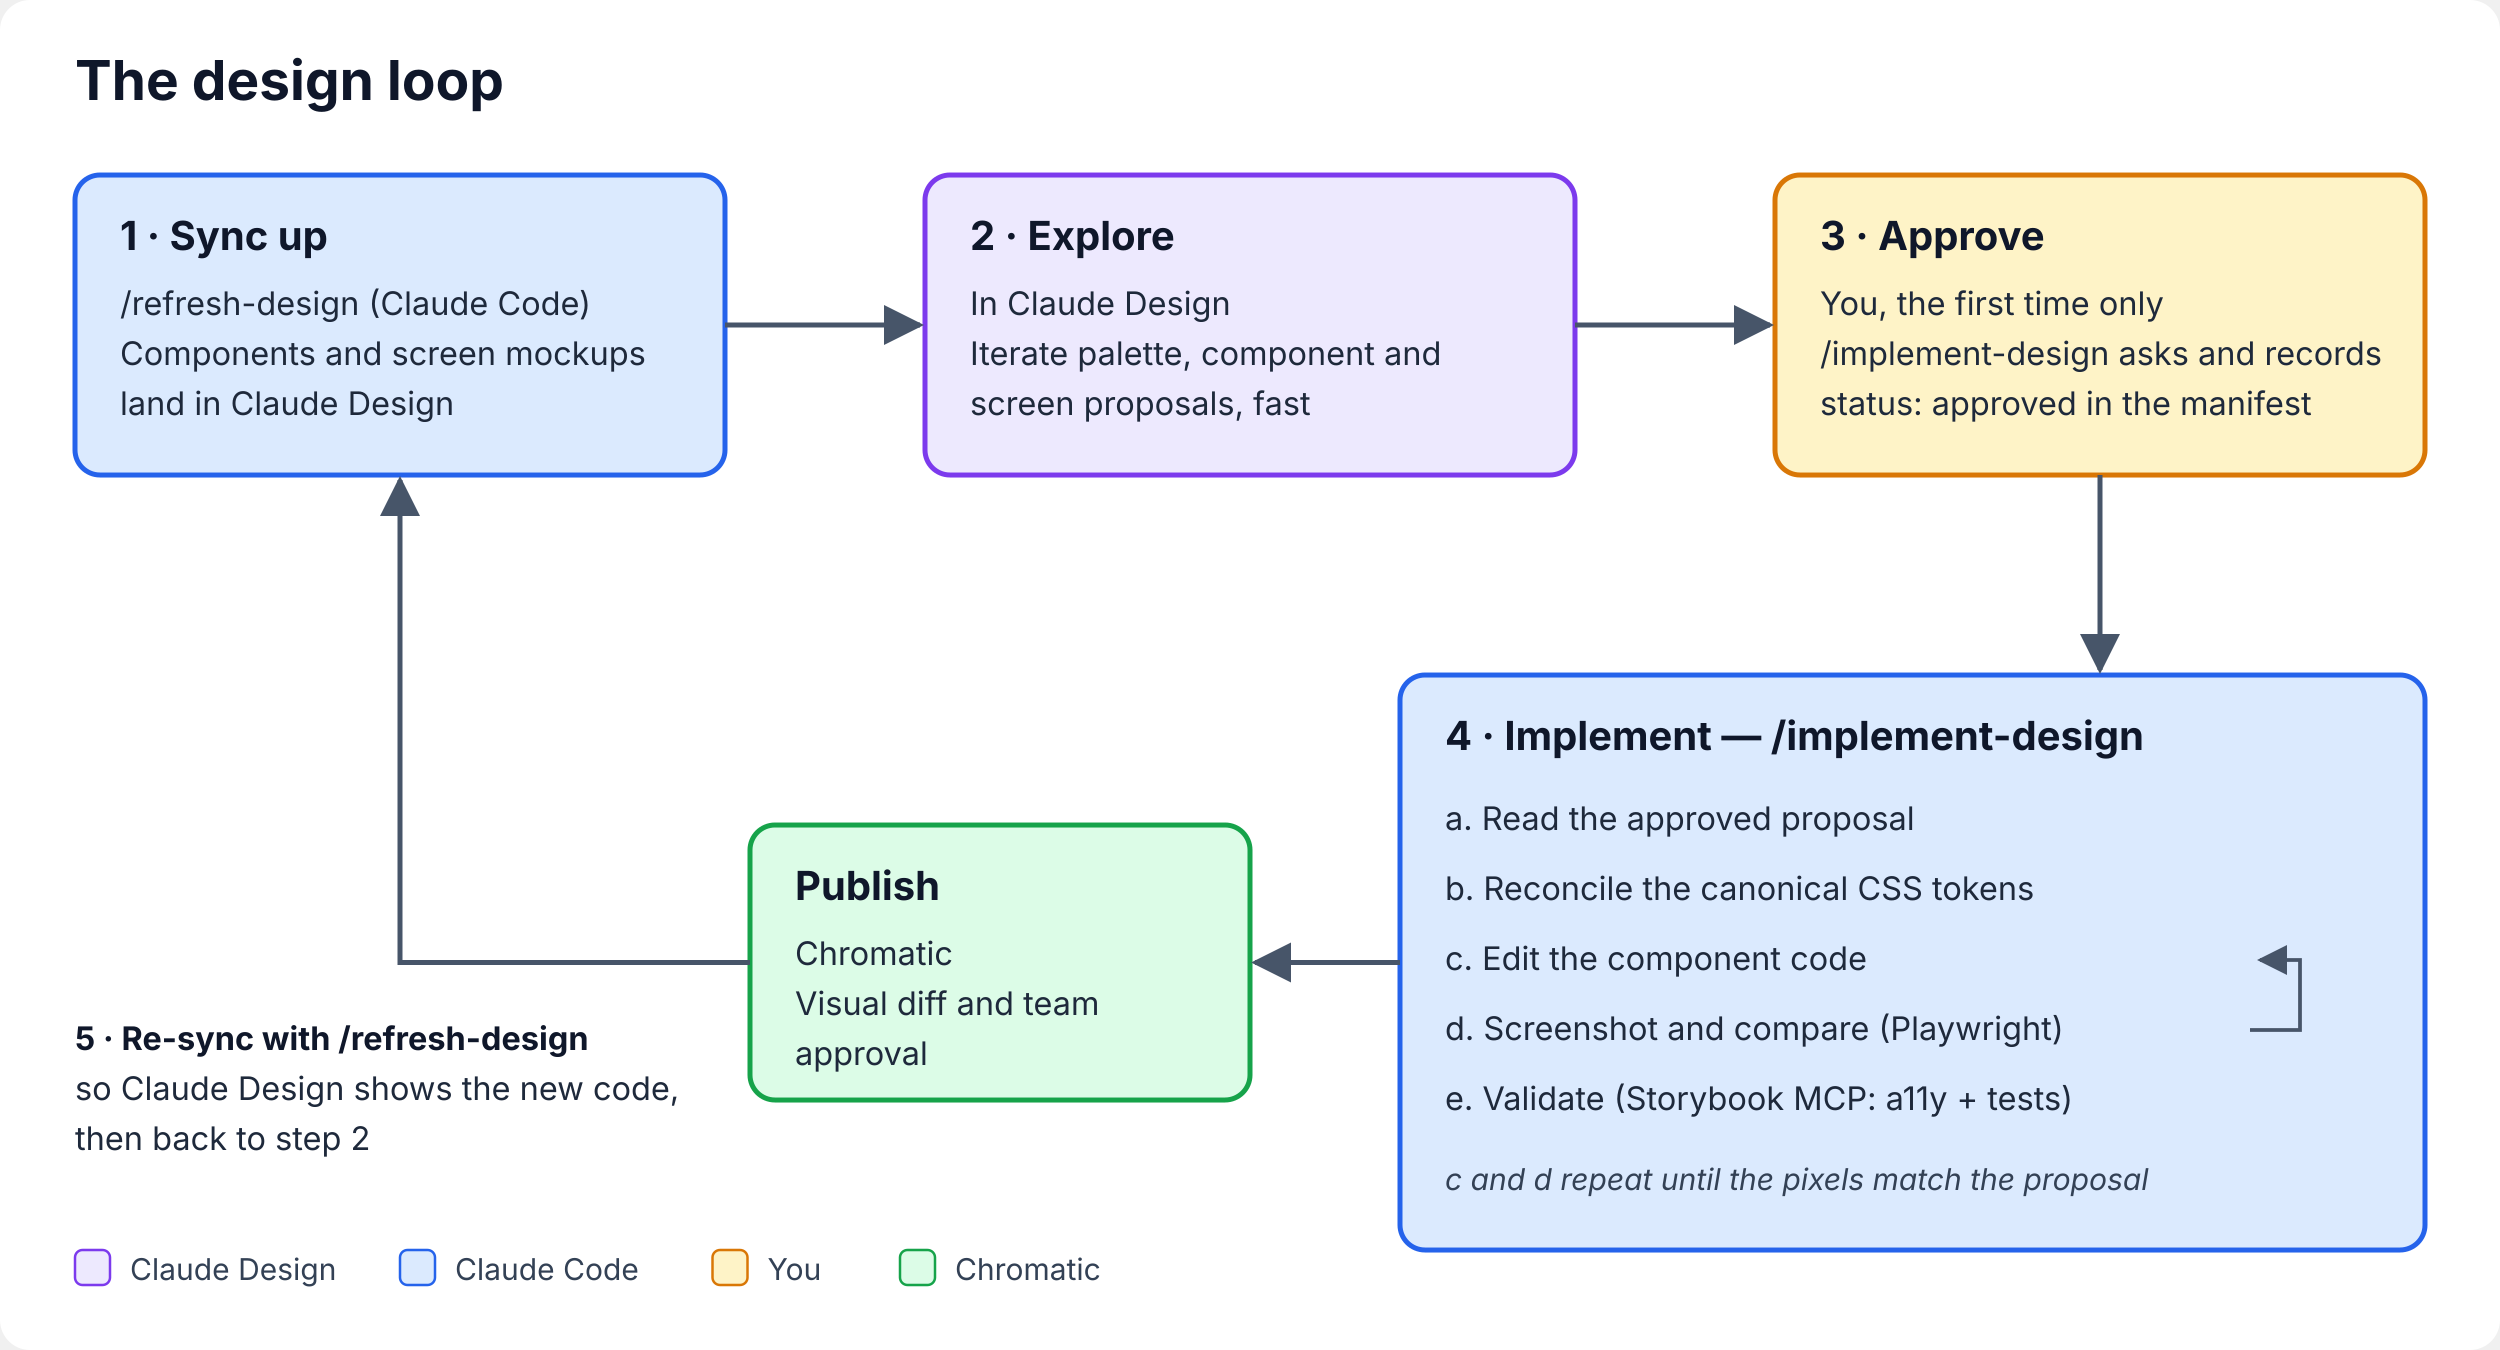
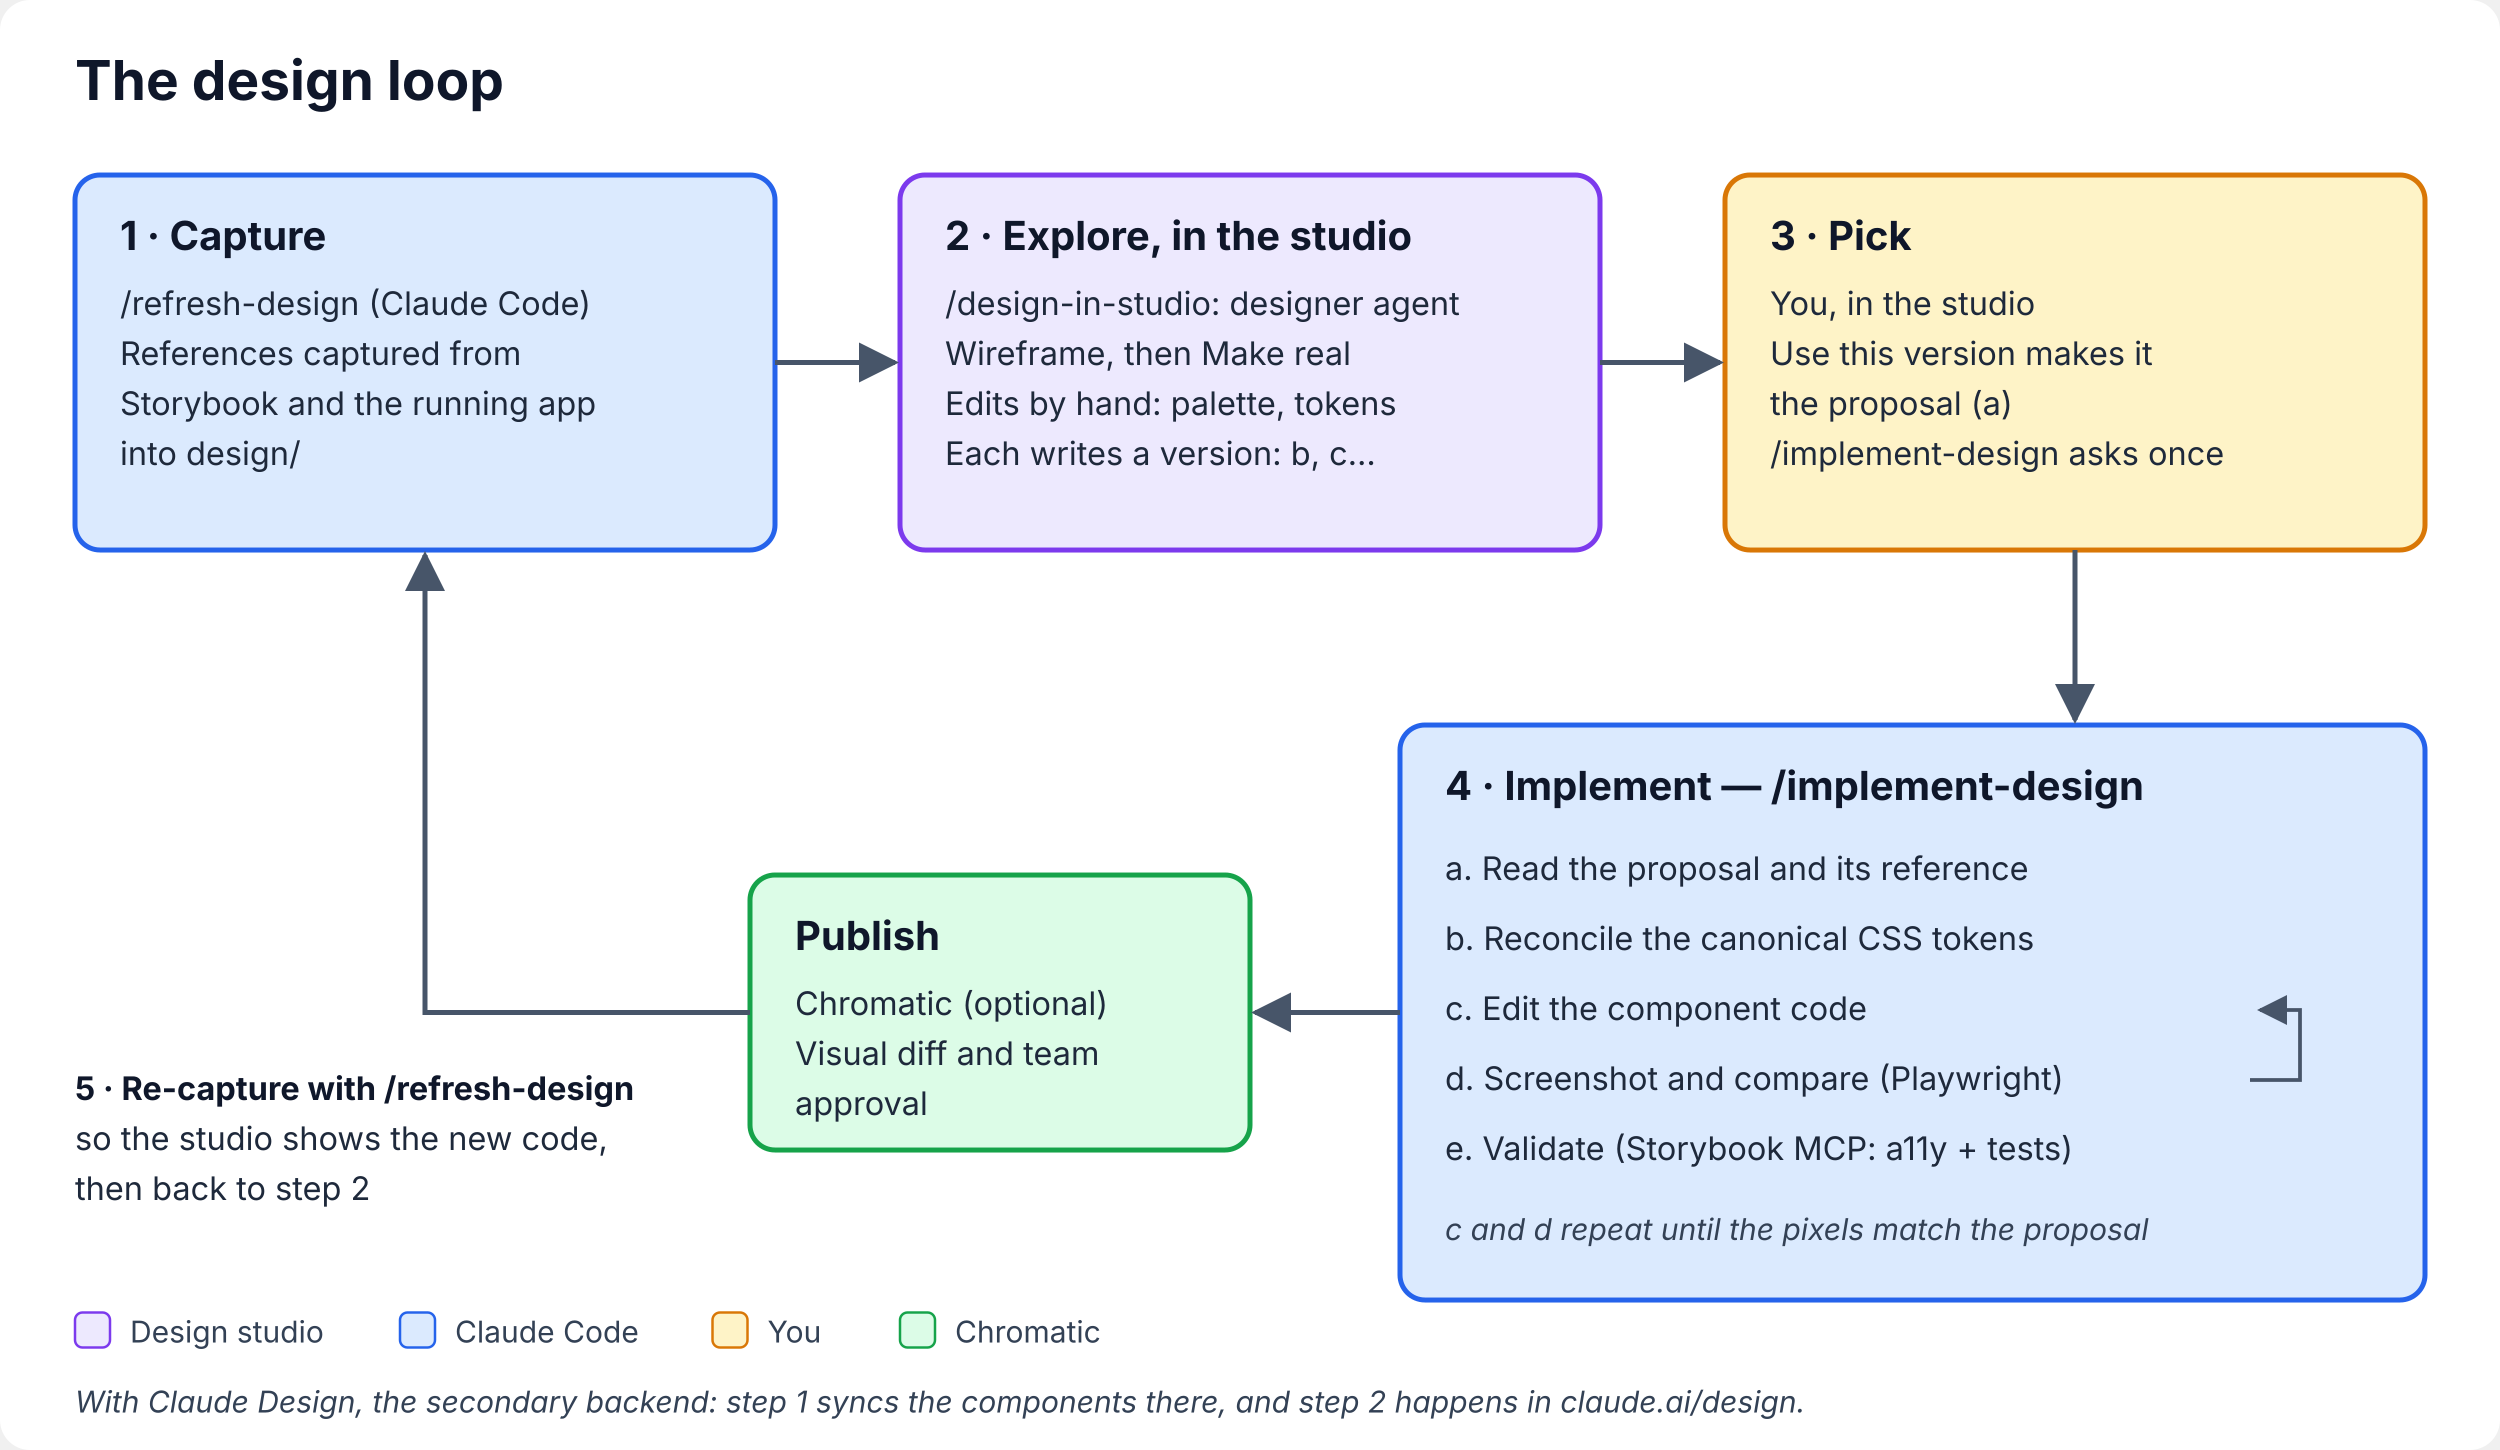
- <svg xmlns="http://www.w3.org/2000/svg" viewBox="0 0 1000 540" width="1000" height="540" font-family="system-ui, -apple-system, Segoe UI, sans-serif" role="img" aria-labelledby="t d">
+ <svg xmlns="http://www.w3.org/2000/svg" viewBox="0 0 1000 580" width="1000" height="580" font-family="system-ui, -apple-system, Segoe UI, sans-serif" role="img" aria-labelledby="t d">
  <defs>
    <marker id="arrow" viewBox="0 0 10 10" refX="9" refY="5" markerWidth="8" markerHeight="8" orient="auto-start-reverse">
      <path d="M0 0 L10 5 L0 10 z" fill="#475569" />
    </marker>
  </defs>
-   <rect width="1000" height="540" rx="12" fill="#ffffff" />
+   <rect width="1000" height="580" rx="12" fill="#ffffff" />
  <text x="30" y="40" font-size="22" font-weight="700" fill="#0f172a">The design loop</text>
-   <rect x="30" y="70" width="260" height="120" rx="10" fill="#dbeafe" stroke="#2563eb" stroke-width="2" />
-   <text x="48" y="100" font-size="16" font-weight="700" fill="#0f172a">1 · Sync up</text>
+   <rect x="30" y="70" width="280" height="150" rx="10" fill="#dbeafe" stroke="#2563eb" stroke-width="2" />
+   <text x="48" y="100" font-size="16" font-weight="700" fill="#0f172a">1 · Capture</text>
  <text x="48" y="126" font-size="13" fill="#1e293b">/refresh-design (Claude Code)</text>
-   <text x="48" y="146" font-size="13" fill="#1e293b">Components and screen mockups</text>
-   <text x="48" y="166" font-size="13" fill="#1e293b">land in Claude Design</text>
-   <rect x="370" y="70" width="260" height="120" rx="10" fill="#ede9fe" stroke="#7c3aed" stroke-width="2" />
-   <text x="388" y="100" font-size="16" font-weight="700" fill="#0f172a">2 · Explore</text>
-   <text x="388" y="126" font-size="13" fill="#1e293b">In Claude Design</text>
-   <text x="388" y="146" font-size="13" fill="#1e293b">Iterate palette, component and</text>
-   <text x="388" y="166" font-size="13" fill="#1e293b">screen proposals, fast</text>
-   <rect x="710" y="70" width="260" height="120" rx="10" fill="#fef3c7" stroke="#d97706" stroke-width="2" />
-   <text x="728" y="100" font-size="16" font-weight="700" fill="#0f172a">3 · Approve</text>
-   <text x="728" y="126" font-size="13" fill="#1e293b">You, the first time only</text>
-   <text x="728" y="146" font-size="13" fill="#1e293b">/implement-design asks and records</text>
-   <text x="728" y="166" font-size="13" fill="#1e293b">status: approved in the manifest</text>
-   <rect x="560" y="270" width="410" height="230" rx="10" fill="#dbeafe" stroke="#2563eb" stroke-width="2" />
-   <text x="578" y="300" font-size="16" font-weight="700" fill="#0f172a">4 · Implement — /implement-design</text>
-   <text x="578" y="332" font-size="13" fill="#1e293b">a. Read the approved proposal</text>
-   <text x="578" y="360" font-size="13" fill="#1e293b">b. Reconcile the canonical CSS tokens</text>
-   <text x="578" y="388" font-size="13" fill="#1e293b">c. Edit the component code</text>
-   <text x="578" y="416" font-size="13" fill="#1e293b">d. Screenshot and compare (Playwright)</text>
-   <text x="578" y="444" font-size="13" fill="#1e293b">e. Validate (Storybook MCP: a11y + tests)</text>
-   <path d="M900 412 H920 V384 H904" fill="none" stroke="#475569" stroke-width="1.5" marker-end="url(#arrow)" />
-   <text x="578" y="476" font-size="12" font-style="italic" fill="#334155">c and d repeat until the pixels match the proposal</text>
-   <rect x="300" y="330" width="200" height="110" rx="10" fill="#dcfce7" stroke="#16a34a" stroke-width="2" />
-   <text x="318" y="360" font-size="16" font-weight="700" fill="#0f172a">Publish</text>
-   <text x="318" y="386" font-size="13" fill="#1e293b">Chromatic</text>
-   <text x="318" y="406" font-size="13" fill="#1e293b">Visual diff and team</text>
-   <text x="318" y="426" font-size="13" fill="#1e293b">approval</text>
-   <path d="M290 130 H368" fill="none" stroke="#475569" stroke-width="2" marker-end="url(#arrow)" />
-   <path d="M630 130 H708" fill="none" stroke="#475569" stroke-width="2" marker-end="url(#arrow)" />
-   <path d="M840 190 V268" fill="none" stroke="#475569" stroke-width="2" marker-end="url(#arrow)" />
-   <path d="M560 385 H502" fill="none" stroke="#475569" stroke-width="2" marker-end="url(#arrow)" />
-   <path d="M300 385 H160 V192" fill="none" stroke="#475569" stroke-width="2" marker-end="url(#arrow)" />
-   <text x="30" y="420" font-size="13" font-weight="700" fill="#0f172a">5 · Re-sync with /refresh-design</text>
-   <text x="30" y="440" font-size="13" fill="#1e293b">so Claude Design shows the new code,</text>
-   <text x="30" y="460" font-size="13" fill="#1e293b">then back to step 2</text>
+   <text x="48" y="146" font-size="13" fill="#1e293b">References captured from</text>
+   <text x="48" y="166" font-size="13" fill="#1e293b">Storybook and the running app</text>
+   <text x="48" y="186" font-size="13" fill="#1e293b">into design/</text>
+   <rect x="360" y="70" width="280" height="150" rx="10" fill="#ede9fe" stroke="#7c3aed" stroke-width="2" />
+   <text x="378" y="100" font-size="16" font-weight="700" fill="#0f172a">2 · Explore, in the studio</text>
+   <text x="378" y="126" font-size="13" fill="#1e293b">/design-in-studio: designer agent</text>
+   <text x="378" y="146" font-size="13" fill="#1e293b">Wireframe, then Make real</text>
+   <text x="378" y="166" font-size="13" fill="#1e293b">Edits by hand: palette, tokens</text>
+   <text x="378" y="186" font-size="13" fill="#1e293b">Each writes a version: b, c…</text>
+   <rect x="690" y="70" width="280" height="150" rx="10" fill="#fef3c7" stroke="#d97706" stroke-width="2" />
+   <text x="708" y="100" font-size="16" font-weight="700" fill="#0f172a">3 · Pick</text>
+   <text x="708" y="126" font-size="13" fill="#1e293b">You, in the studio</text>
+   <text x="708" y="146" font-size="13" fill="#1e293b">Use this version makes it</text>
+   <text x="708" y="166" font-size="13" fill="#1e293b">the proposal (a)</text>
+   <text x="708" y="186" font-size="13" fill="#1e293b">/implement-design asks once</text>
+   <rect x="560" y="290" width="410" height="230" rx="10" fill="#dbeafe" stroke="#2563eb" stroke-width="2" />
+   <text x="578" y="320" font-size="16" font-weight="700" fill="#0f172a">4 · Implement — /implement-design</text>
+   <text x="578" y="352" font-size="13" fill="#1e293b">a. Read the proposal and its reference</text>
+   <text x="578" y="380" font-size="13" fill="#1e293b">b. Reconcile the canonical CSS tokens</text>
+   <text x="578" y="408" font-size="13" fill="#1e293b">c. Edit the component code</text>
+   <text x="578" y="436" font-size="13" fill="#1e293b">d. Screenshot and compare (Playwright)</text>
+   <text x="578" y="464" font-size="13" fill="#1e293b">e. Validate (Storybook MCP: a11y + tests)</text>
+   <path d="M900 432 H920 V404 H904" fill="none" stroke="#475569" stroke-width="1.5" marker-end="url(#arrow)" />
+   <text x="578" y="496" font-size="12" font-style="italic" fill="#334155">c and d repeat until the pixels match the proposal</text>
+   <rect x="300" y="350" width="200" height="110" rx="10" fill="#dcfce7" stroke="#16a34a" stroke-width="2" />
+   <text x="318" y="380" font-size="16" font-weight="700" fill="#0f172a">Publish</text>
+   <text x="318" y="406" font-size="13" fill="#1e293b">Chromatic (optional)</text>
+   <text x="318" y="426" font-size="13" fill="#1e293b">Visual diff and team</text>
+   <text x="318" y="446" font-size="13" fill="#1e293b">approval</text>
+   <path d="M310 145 H358" fill="none" stroke="#475569" stroke-width="2" marker-end="url(#arrow)" />
+   <path d="M640 145 H688" fill="none" stroke="#475569" stroke-width="2" marker-end="url(#arrow)" />
+   <path d="M830 220 V288" fill="none" stroke="#475569" stroke-width="2" marker-end="url(#arrow)" />
+   <path d="M560 405 H502" fill="none" stroke="#475569" stroke-width="2" marker-end="url(#arrow)" />
+   <path d="M300 405 H170 V222" fill="none" stroke="#475569" stroke-width="2" marker-end="url(#arrow)" />
+   <text x="30" y="440" font-size="13" font-weight="700" fill="#0f172a">5 · Re-capture with /refresh-design</text>
+   <text x="30" y="460" font-size="13" fill="#1e293b">so the studio shows the new code,</text>
+   <text x="30" y="480" font-size="13" fill="#1e293b">then back to step 2</text>
  <g font-size="12" fill="#334155">
-     <rect x="30" y="500" width="14" height="14" rx="3" fill="#ede9fe" stroke="#7c3aed" />
-     <text x="52" y="512">Claude Design</text>
-     <rect x="160" y="500" width="14" height="14" rx="3" fill="#dbeafe" stroke="#2563eb" />
-     <text x="182" y="512">Claude Code</text>
-     <rect x="285" y="500" width="14" height="14" rx="3" fill="#fef3c7" stroke="#d97706" />
-     <text x="307" y="512">You</text>
-     <rect x="360" y="500" width="14" height="14" rx="3" fill="#dcfce7" stroke="#16a34a" />
-     <text x="382" y="512">Chromatic</text>
+     <rect x="30" y="525" width="14" height="14" rx="3" fill="#ede9fe" stroke="#7c3aed" />
+     <text x="52" y="537">Design studio</text>
+     <rect x="160" y="525" width="14" height="14" rx="3" fill="#dbeafe" stroke="#2563eb" />
+     <text x="182" y="537">Claude Code</text>
+     <rect x="285" y="525" width="14" height="14" rx="3" fill="#fef3c7" stroke="#d97706" />
+     <text x="307" y="537">You</text>
+     <rect x="360" y="525" width="14" height="14" rx="3" fill="#dcfce7" stroke="#16a34a" />
+     <text x="382" y="537">Chromatic</text>
  </g>
+   <text x="30" y="565" font-size="12" font-style="italic" fill="#334155">With Claude Design, the secondary backend: step 1 syncs the components there, and step 2 happens in claude.ai/design.</text>
</svg>
